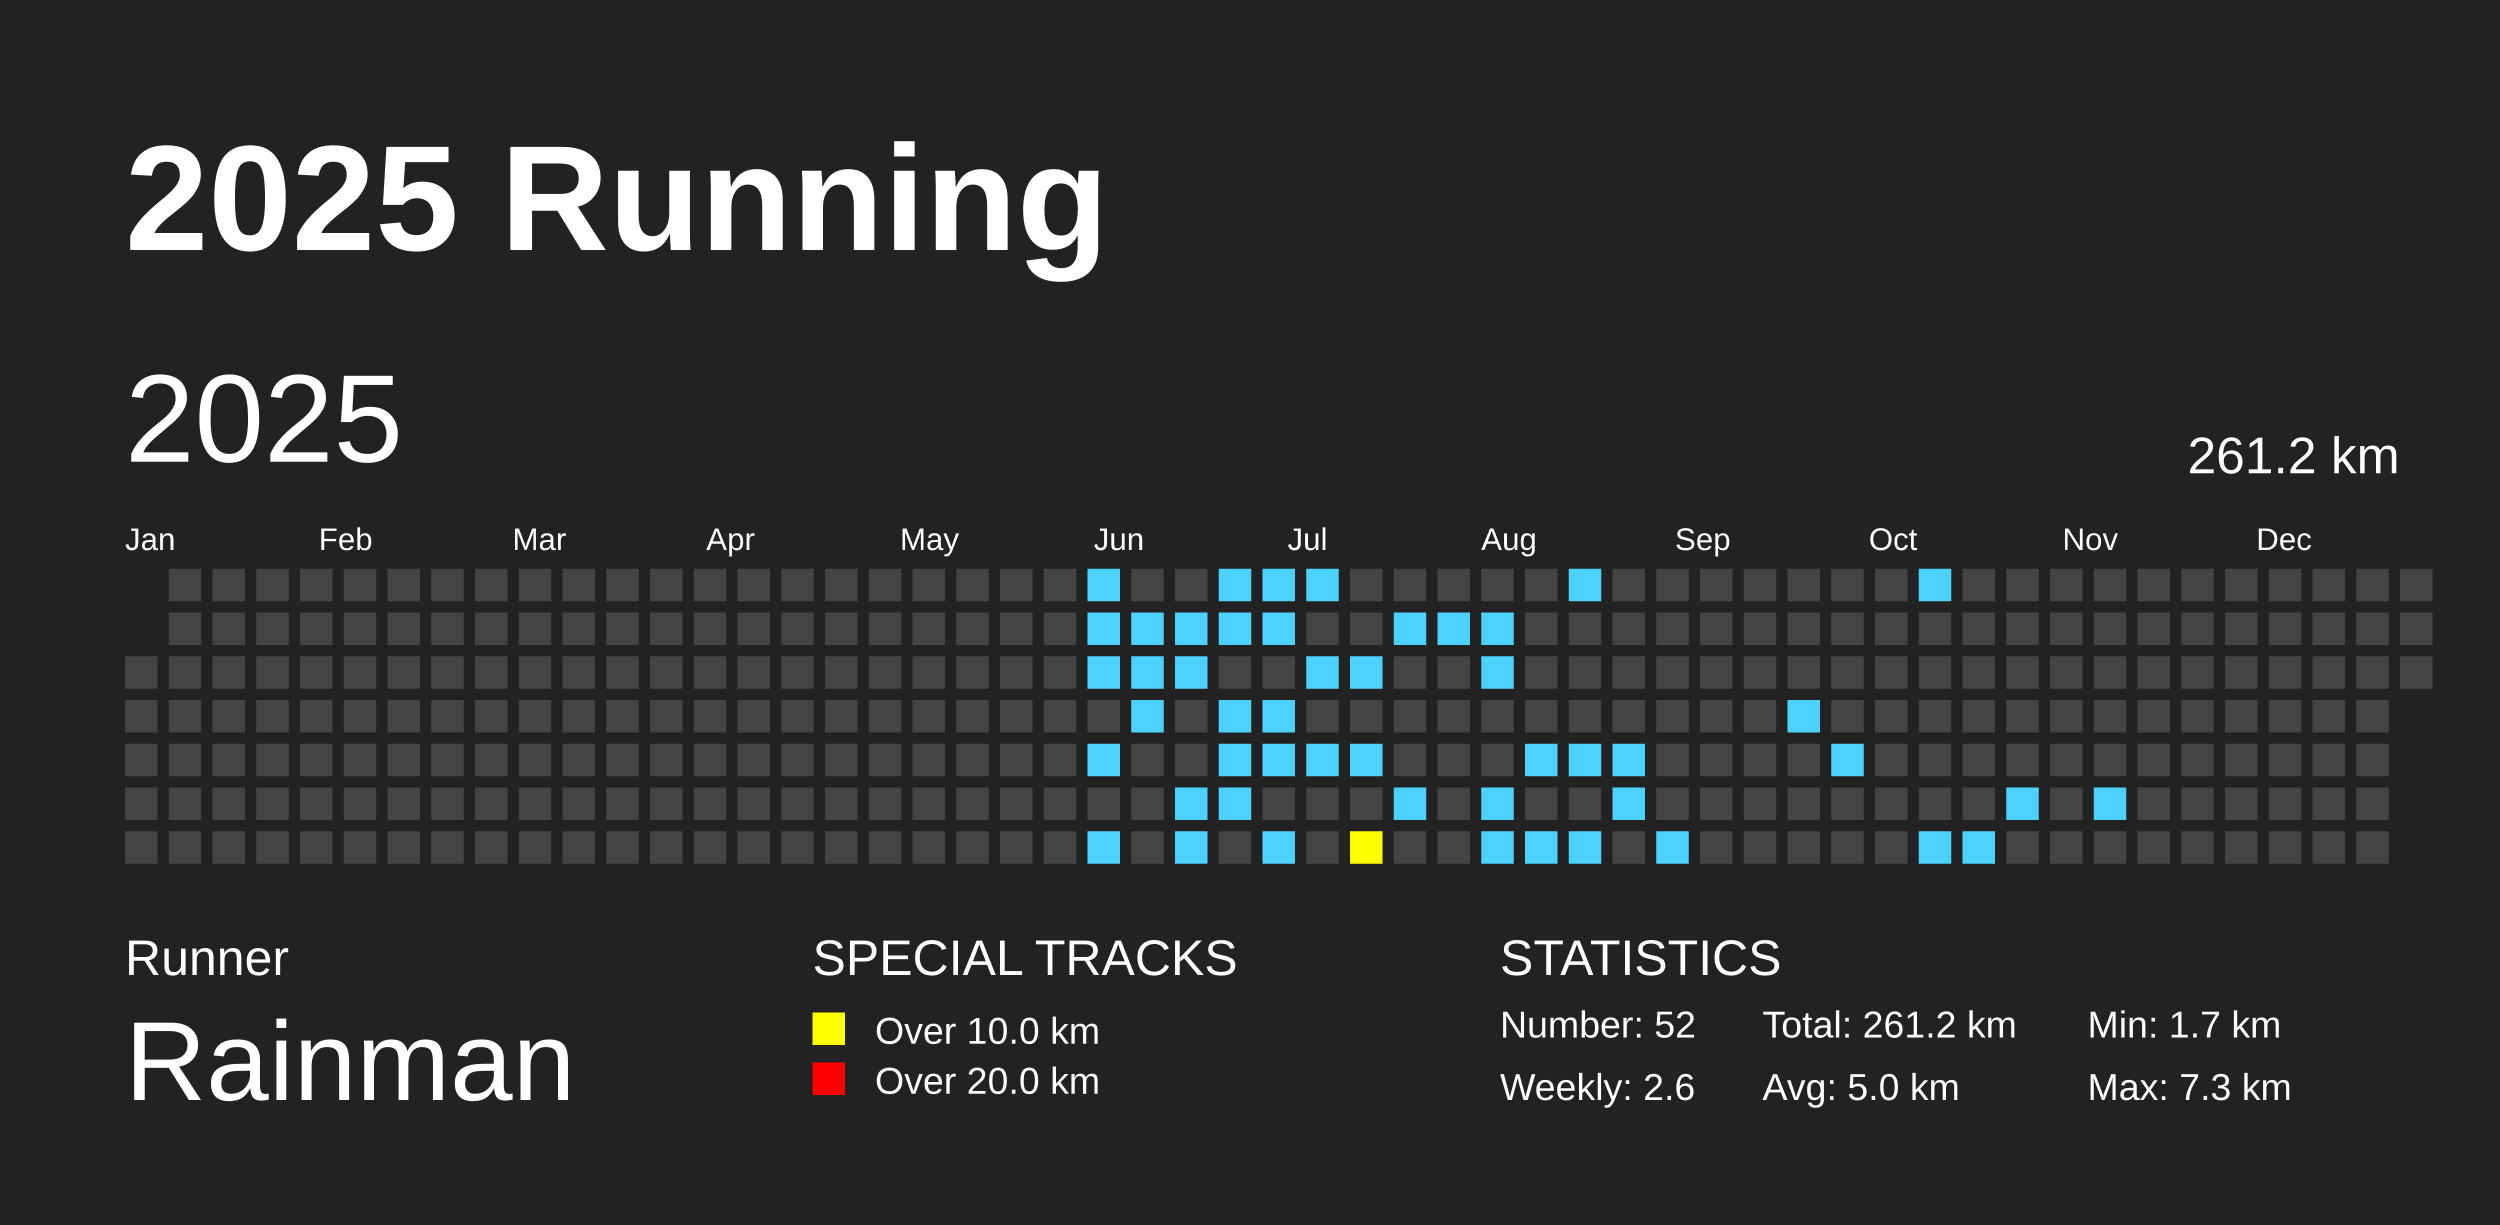
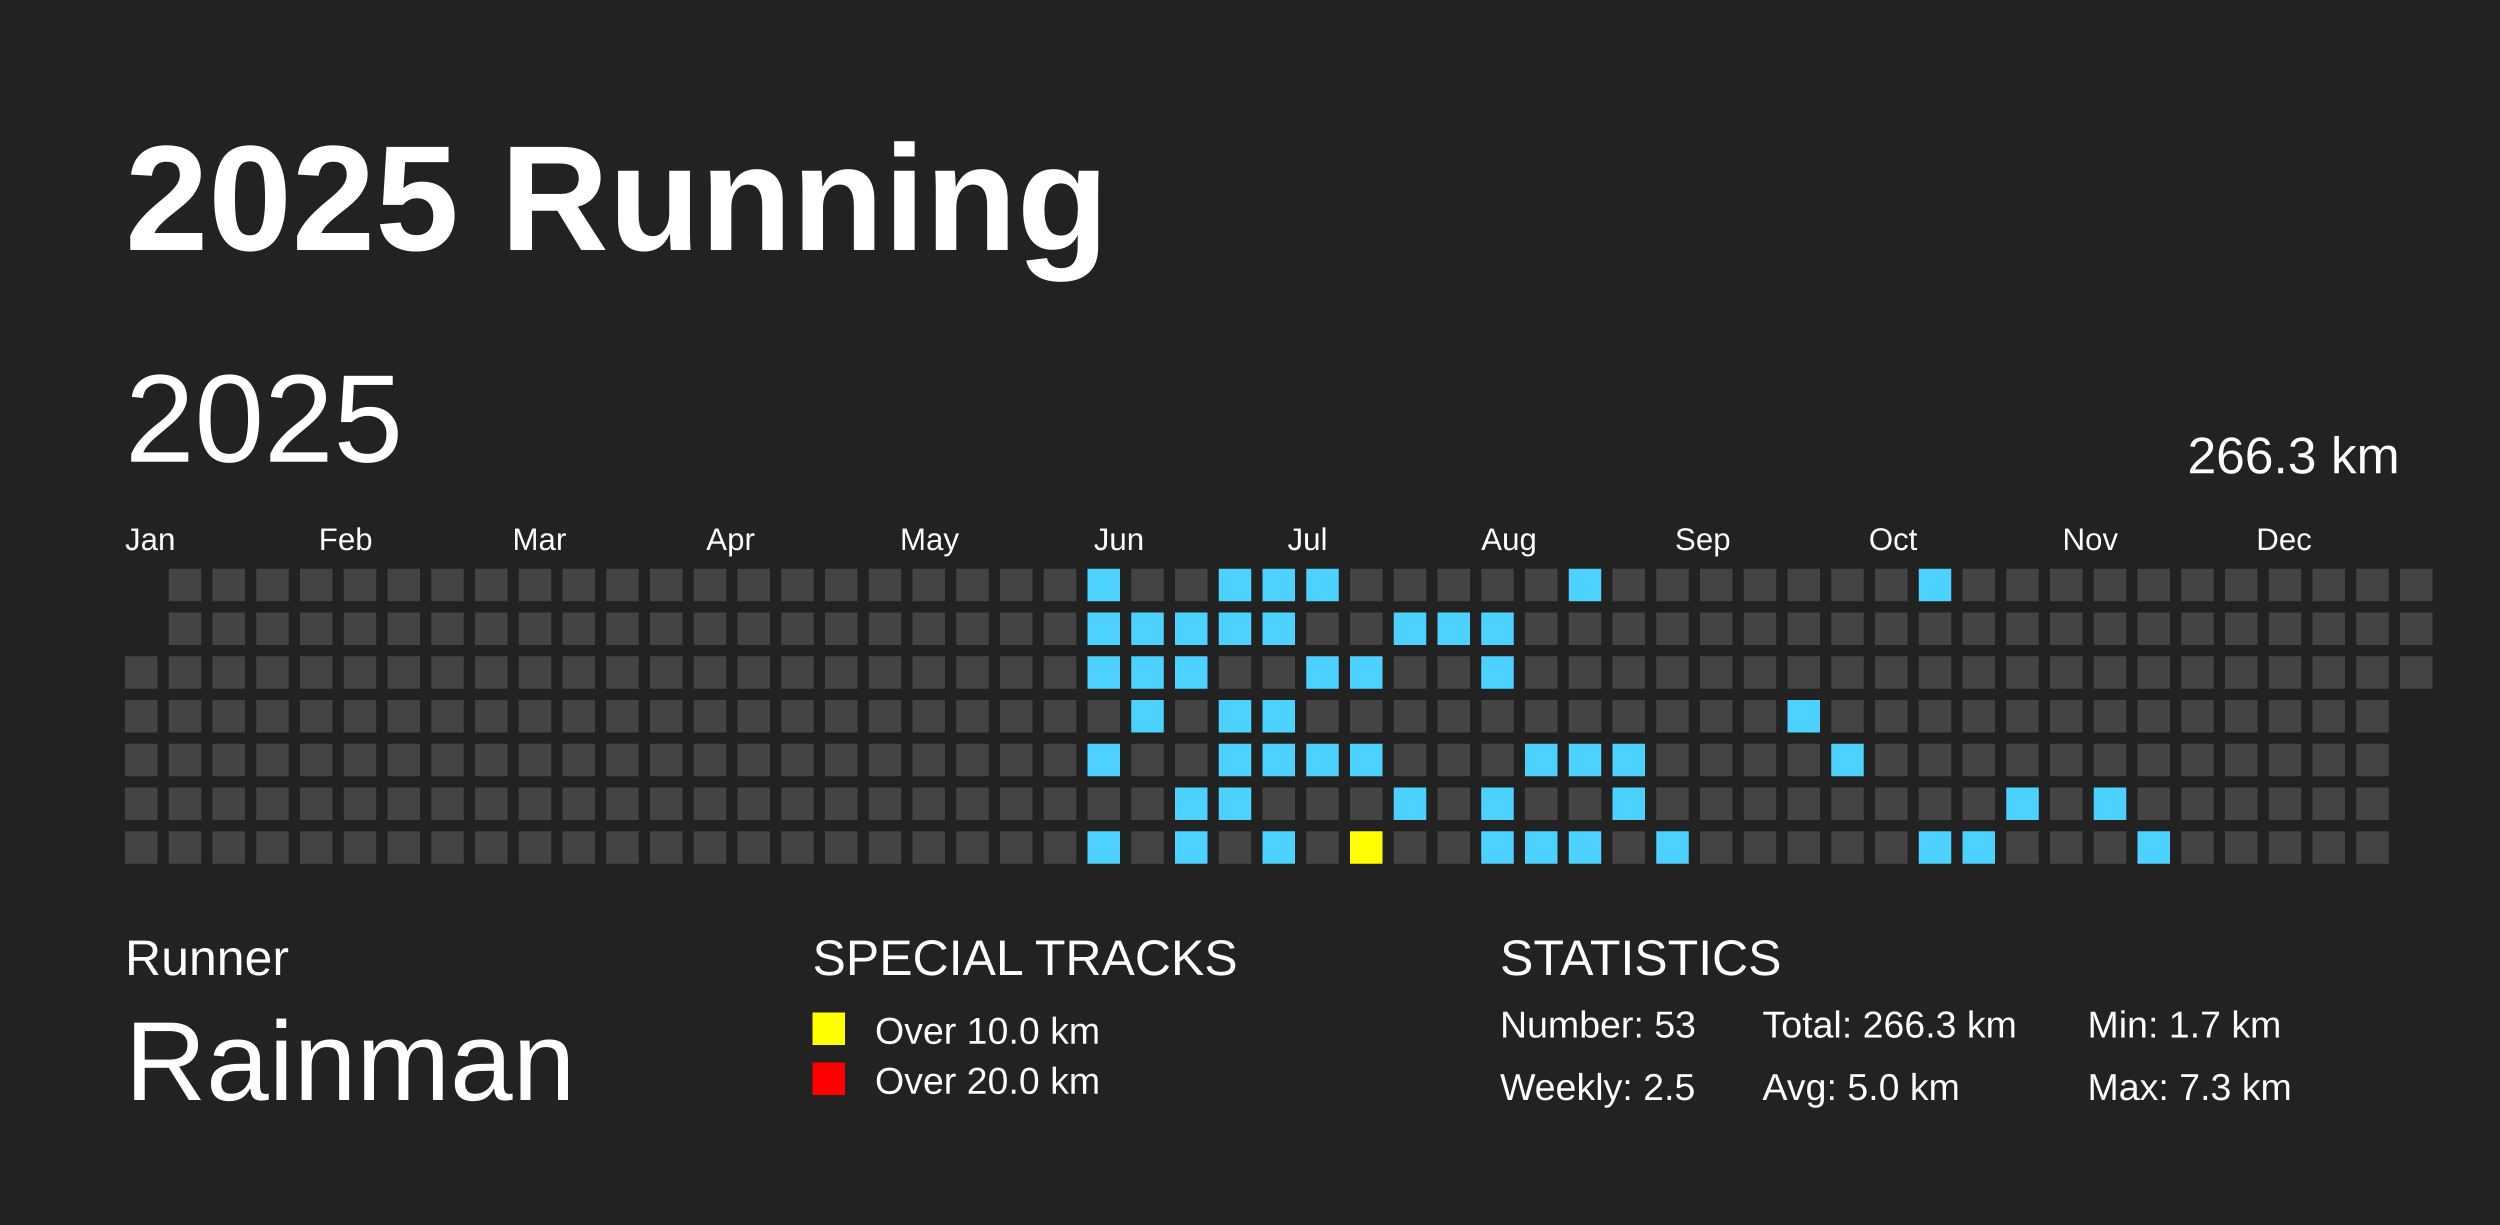
<svg xmlns="http://www.w3.org/2000/svg" baseProfile="full" height="98mm" version="1.1" viewBox="0,0,200,98" width="200mm">
  <defs />
  <rect fill="#222222" height="98" width="200" x="0" y="0" />
  <text fill="#FFFFFF" style="font-size:12px; font-family:Arial; font-weight:bold;" x="10" y="20">2025 Running</text>
  <text fill="#FFFFFF" style="font-size:4px; font-family:Arial" x="10" y="78">Runner</text>
  <text fill="#FFFFFF" style="font-size:9px; font-family:Arial" x="10" y="88">Rainman</text>
  <text fill="#FFFFFF" style="font-size:4px; font-family:Arial" x="65" y="78">SPECIAL TRACKS</text>
  <rect fill="yellow" height="2.6" width="2.6" x="65" y="81" />
  <text fill="#FFFFFF" style="font-size:3px; font-family:Arial" x="70" y="83.5">Over 10.0 km</text>
  <rect fill="red" height="2.6" width="2.6" x="65" y="85" />
  <text fill="#FFFFFF" style="font-size:3px; font-family:Arial" x="70" y="87.5">Over 20.0 km</text>
  <text fill="#FFFFFF" style="font-size:4px; font-family:Arial" x="120" y="78">STATISTICS</text>
-   <text fill="#FFFFFF" style="font-size:3px; font-family:Arial" x="120" y="83">Number: 52</text>
-   <text fill="#FFFFFF" style="font-size:3px; font-family:Arial" x="120" y="88">Weekly: 2.6</text>
-   <text fill="#FFFFFF" style="font-size:3px; font-family:Arial" x="141" y="83">Total: 261.2 km</text>
+   <text fill="#FFFFFF" style="font-size:3px; font-family:Arial" x="120" y="83">Number: 53</text>
+   <text fill="#FFFFFF" style="font-size:3px; font-family:Arial" x="120" y="88">Weekly: 2.5</text>
+   <text fill="#FFFFFF" style="font-size:3px; font-family:Arial" x="141" y="83">Total: 266.3 km</text>
  <text fill="#FFFFFF" style="font-size:3px; font-family:Arial" x="141" y="88">Avg: 5.0 km</text>
  <text fill="#FFFFFF" style="font-size:3px; font-family:Arial" x="167" y="83">Min: 1.7 km</text>
  <text fill="#FFFFFF" style="font-size:3px; font-family:Arial" x="167" y="88">Max: 7.3 km</text>
  <text dominant-baseline="hanging" fill="#FFFFFF" style="font-size:10.0px; font-family:Arial;" x="10" y="30">2025</text>
-   <text dominant-baseline="hanging" fill="#FFFFFF" style="font-size:4.125px; font-family:Arial;" x="175" y="35">261.2 km</text>
+   <text dominant-baseline="hanging" fill="#FFFFFF" style="font-size:4.125px; font-family:Arial;" x="175" y="35">266.3 km</text>
  <text fill="#FFFFFF" style="font-size:2.5px; font-family:Arial" x="10.0" y="44">Jan</text>
  <text fill="#FFFFFF" style="font-size:2.5px; font-family:Arial" x="25.5" y="44">Feb</text>
  <text fill="#FFFFFF" style="font-size:2.5px; font-family:Arial" x="41.0" y="44">Mar</text>
  <text fill="#FFFFFF" style="font-size:2.5px; font-family:Arial" x="56.5" y="44">Apr</text>
  <text fill="#FFFFFF" style="font-size:2.5px; font-family:Arial" x="72.0" y="44">May</text>
  <text fill="#FFFFFF" style="font-size:2.5px; font-family:Arial" x="87.5" y="44">Jun</text>
  <text fill="#FFFFFF" style="font-size:2.5px; font-family:Arial" x="103.0" y="44">Jul</text>
  <text fill="#FFFFFF" style="font-size:2.5px; font-family:Arial" x="118.5" y="44">Aug</text>
  <text fill="#FFFFFF" style="font-size:2.5px; font-family:Arial" x="134.0" y="44">Sep</text>
  <text fill="#FFFFFF" style="font-size:2.5px; font-family:Arial" x="149.5" y="44">Oct</text>
  <text fill="#FFFFFF" style="font-size:2.5px; font-family:Arial" x="165.0" y="44">Nov</text>
  <text fill="#FFFFFF" style="font-size:2.5px; font-family:Arial" x="180.5" y="44">Dec</text>
  <rect fill="#444444" height="2.6" width="2.6" x="10.0" y="52.5" />
  <rect fill="#444444" height="2.6" width="2.6" x="10.0" y="56.0" />
  <rect fill="#444444" height="2.6" width="2.6" x="10.0" y="59.5" />
  <rect fill="#444444" height="2.6" width="2.6" x="10.0" y="63.0" />
  <rect fill="#444444" height="2.6" width="2.6" x="10.0" y="66.5" />
  <rect fill="#444444" height="2.6" width="2.6" x="13.5" y="45.5" />
  <rect fill="#444444" height="2.6" width="2.6" x="13.5" y="49.0" />
  <rect fill="#444444" height="2.6" width="2.6" x="13.5" y="52.5" />
  <rect fill="#444444" height="2.6" width="2.6" x="13.5" y="56.0" />
  <rect fill="#444444" height="2.6" width="2.6" x="13.5" y="59.5" />
  <rect fill="#444444" height="2.6" width="2.6" x="13.5" y="63.0" />
  <rect fill="#444444" height="2.6" width="2.6" x="13.5" y="66.5" />
  <rect fill="#444444" height="2.6" width="2.6" x="17.0" y="45.5" />
  <rect fill="#444444" height="2.6" width="2.6" x="17.0" y="49.0" />
  <rect fill="#444444" height="2.6" width="2.6" x="17.0" y="52.5" />
  <rect fill="#444444" height="2.6" width="2.6" x="17.0" y="56.0" />
  <rect fill="#444444" height="2.6" width="2.6" x="17.0" y="59.5" />
  <rect fill="#444444" height="2.6" width="2.6" x="17.0" y="63.0" />
  <rect fill="#444444" height="2.6" width="2.6" x="17.0" y="66.5" />
  <rect fill="#444444" height="2.6" width="2.6" x="20.5" y="45.5" />
  <rect fill="#444444" height="2.6" width="2.6" x="20.5" y="49.0" />
  <rect fill="#444444" height="2.6" width="2.6" x="20.5" y="52.5" />
  <rect fill="#444444" height="2.6" width="2.6" x="20.5" y="56.0" />
  <rect fill="#444444" height="2.6" width="2.6" x="20.5" y="59.5" />
  <rect fill="#444444" height="2.6" width="2.6" x="20.5" y="63.0" />
  <rect fill="#444444" height="2.6" width="2.6" x="20.5" y="66.5" />
  <rect fill="#444444" height="2.6" width="2.6" x="24.0" y="45.5" />
  <rect fill="#444444" height="2.6" width="2.6" x="24.0" y="49.0" />
  <rect fill="#444444" height="2.6" width="2.6" x="24.0" y="52.5" />
  <rect fill="#444444" height="2.6" width="2.6" x="24.0" y="56.0" />
  <rect fill="#444444" height="2.6" width="2.6" x="24.0" y="59.5" />
  <rect fill="#444444" height="2.6" width="2.6" x="24.0" y="63.0" />
  <rect fill="#444444" height="2.6" width="2.6" x="24.0" y="66.5" />
  <rect fill="#444444" height="2.6" width="2.6" x="27.5" y="45.5" />
  <rect fill="#444444" height="2.6" width="2.6" x="27.5" y="49.0" />
  <rect fill="#444444" height="2.6" width="2.6" x="27.5" y="52.5" />
  <rect fill="#444444" height="2.6" width="2.6" x="27.5" y="56.0" />
  <rect fill="#444444" height="2.6" width="2.6" x="27.5" y="59.5" />
  <rect fill="#444444" height="2.6" width="2.6" x="27.5" y="63.0" />
  <rect fill="#444444" height="2.6" width="2.6" x="27.5" y="66.5" />
  <rect fill="#444444" height="2.6" width="2.6" x="31.0" y="45.5" />
  <rect fill="#444444" height="2.6" width="2.6" x="31.0" y="49.0" />
  <rect fill="#444444" height="2.6" width="2.6" x="31.0" y="52.5" />
  <rect fill="#444444" height="2.6" width="2.6" x="31.0" y="56.0" />
  <rect fill="#444444" height="2.6" width="2.6" x="31.0" y="59.5" />
  <rect fill="#444444" height="2.6" width="2.6" x="31.0" y="63.0" />
  <rect fill="#444444" height="2.6" width="2.6" x="31.0" y="66.5" />
  <rect fill="#444444" height="2.6" width="2.6" x="34.5" y="45.5" />
  <rect fill="#444444" height="2.6" width="2.6" x="34.5" y="49.0" />
  <rect fill="#444444" height="2.6" width="2.6" x="34.5" y="52.5" />
  <rect fill="#444444" height="2.6" width="2.6" x="34.5" y="56.0" />
  <rect fill="#444444" height="2.6" width="2.6" x="34.5" y="59.5" />
  <rect fill="#444444" height="2.6" width="2.6" x="34.5" y="63.0" />
  <rect fill="#444444" height="2.6" width="2.6" x="34.5" y="66.5" />
  <rect fill="#444444" height="2.6" width="2.6" x="38.0" y="45.5" />
  <rect fill="#444444" height="2.6" width="2.6" x="38.0" y="49.0" />
  <rect fill="#444444" height="2.6" width="2.6" x="38.0" y="52.5" />
  <rect fill="#444444" height="2.6" width="2.6" x="38.0" y="56.0" />
  <rect fill="#444444" height="2.6" width="2.6" x="38.0" y="59.5" />
  <rect fill="#444444" height="2.6" width="2.6" x="38.0" y="63.0" />
  <rect fill="#444444" height="2.6" width="2.6" x="38.0" y="66.5" />
  <rect fill="#444444" height="2.6" width="2.6" x="41.5" y="45.5" />
  <rect fill="#444444" height="2.6" width="2.6" x="41.5" y="49.0" />
  <rect fill="#444444" height="2.6" width="2.6" x="41.5" y="52.5" />
  <rect fill="#444444" height="2.6" width="2.6" x="41.5" y="56.0" />
  <rect fill="#444444" height="2.6" width="2.6" x="41.5" y="59.5" />
  <rect fill="#444444" height="2.6" width="2.6" x="41.5" y="63.0" />
  <rect fill="#444444" height="2.6" width="2.6" x="41.5" y="66.5" />
  <rect fill="#444444" height="2.6" width="2.6" x="45.0" y="45.5" />
  <rect fill="#444444" height="2.6" width="2.6" x="45.0" y="49.0" />
  <rect fill="#444444" height="2.6" width="2.6" x="45.0" y="52.5" />
  <rect fill="#444444" height="2.6" width="2.6" x="45.0" y="56.0" />
  <rect fill="#444444" height="2.6" width="2.6" x="45.0" y="59.5" />
  <rect fill="#444444" height="2.6" width="2.6" x="45.0" y="63.0" />
  <rect fill="#444444" height="2.6" width="2.6" x="45.0" y="66.5" />
  <rect fill="#444444" height="2.6" width="2.6" x="48.5" y="45.5" />
  <rect fill="#444444" height="2.6" width="2.6" x="48.5" y="49.0" />
  <rect fill="#444444" height="2.6" width="2.6" x="48.5" y="52.5" />
  <rect fill="#444444" height="2.6" width="2.6" x="48.5" y="56.0" />
  <rect fill="#444444" height="2.6" width="2.6" x="48.5" y="59.5" />
  <rect fill="#444444" height="2.6" width="2.6" x="48.5" y="63.0" />
  <rect fill="#444444" height="2.6" width="2.6" x="48.5" y="66.5" />
  <rect fill="#444444" height="2.6" width="2.6" x="52.0" y="45.5" />
  <rect fill="#444444" height="2.6" width="2.6" x="52.0" y="49.0" />
  <rect fill="#444444" height="2.6" width="2.6" x="52.0" y="52.5" />
  <rect fill="#444444" height="2.6" width="2.6" x="52.0" y="56.0" />
  <rect fill="#444444" height="2.6" width="2.6" x="52.0" y="59.5" />
  <rect fill="#444444" height="2.6" width="2.6" x="52.0" y="63.0" />
  <rect fill="#444444" height="2.6" width="2.6" x="52.0" y="66.5" />
  <rect fill="#444444" height="2.6" width="2.6" x="55.5" y="45.5" />
  <rect fill="#444444" height="2.6" width="2.6" x="55.5" y="49.0" />
  <rect fill="#444444" height="2.6" width="2.6" x="55.5" y="52.5" />
  <rect fill="#444444" height="2.6" width="2.6" x="55.5" y="56.0" />
  <rect fill="#444444" height="2.6" width="2.6" x="55.5" y="59.5" />
  <rect fill="#444444" height="2.6" width="2.6" x="55.5" y="63.0" />
  <rect fill="#444444" height="2.6" width="2.6" x="55.5" y="66.5" />
  <rect fill="#444444" height="2.6" width="2.6" x="59.0" y="45.5" />
  <rect fill="#444444" height="2.6" width="2.6" x="59.0" y="49.0" />
  <rect fill="#444444" height="2.6" width="2.6" x="59.0" y="52.5" />
  <rect fill="#444444" height="2.6" width="2.6" x="59.0" y="56.0" />
  <rect fill="#444444" height="2.6" width="2.6" x="59.0" y="59.5" />
  <rect fill="#444444" height="2.6" width="2.6" x="59.0" y="63.0" />
  <rect fill="#444444" height="2.6" width="2.6" x="59.0" y="66.5" />
  <rect fill="#444444" height="2.6" width="2.6" x="62.5" y="45.5" />
  <rect fill="#444444" height="2.6" width="2.6" x="62.5" y="49.0" />
  <rect fill="#444444" height="2.6" width="2.6" x="62.5" y="52.5" />
  <rect fill="#444444" height="2.6" width="2.6" x="62.5" y="56.0" />
  <rect fill="#444444" height="2.6" width="2.6" x="62.5" y="59.5" />
  <rect fill="#444444" height="2.6" width="2.6" x="62.5" y="63.0" />
  <rect fill="#444444" height="2.6" width="2.6" x="62.5" y="66.5" />
  <rect fill="#444444" height="2.6" width="2.6" x="66.0" y="45.5" />
  <rect fill="#444444" height="2.6" width="2.6" x="66.0" y="49.0" />
  <rect fill="#444444" height="2.6" width="2.6" x="66.0" y="52.5" />
  <rect fill="#444444" height="2.6" width="2.6" x="66.0" y="56.0" />
  <rect fill="#444444" height="2.6" width="2.6" x="66.0" y="59.5" />
  <rect fill="#444444" height="2.6" width="2.6" x="66.0" y="63.0" />
  <rect fill="#444444" height="2.6" width="2.6" x="66.0" y="66.5" />
  <rect fill="#444444" height="2.6" width="2.6" x="69.5" y="45.5" />
  <rect fill="#444444" height="2.6" width="2.6" x="69.5" y="49.0" />
  <rect fill="#444444" height="2.6" width="2.6" x="69.5" y="52.5" />
  <rect fill="#444444" height="2.6" width="2.6" x="69.5" y="56.0" />
  <rect fill="#444444" height="2.6" width="2.6" x="69.5" y="59.5" />
  <rect fill="#444444" height="2.6" width="2.6" x="69.5" y="63.0" />
  <rect fill="#444444" height="2.6" width="2.6" x="69.5" y="66.5" />
  <rect fill="#444444" height="2.6" width="2.6" x="73.0" y="45.5" />
  <rect fill="#444444" height="2.6" width="2.6" x="73.0" y="49.0" />
  <rect fill="#444444" height="2.6" width="2.6" x="73.0" y="52.5" />
  <rect fill="#444444" height="2.6" width="2.6" x="73.0" y="56.0" />
  <rect fill="#444444" height="2.6" width="2.6" x="73.0" y="59.5" />
  <rect fill="#444444" height="2.6" width="2.6" x="73.0" y="63.0" />
  <rect fill="#444444" height="2.6" width="2.6" x="73.0" y="66.5" />
  <rect fill="#444444" height="2.6" width="2.6" x="76.5" y="45.5" />
  <rect fill="#444444" height="2.6" width="2.6" x="76.5" y="49.0" />
  <rect fill="#444444" height="2.6" width="2.6" x="76.5" y="52.5" />
  <rect fill="#444444" height="2.6" width="2.6" x="76.5" y="56.0" />
  <rect fill="#444444" height="2.6" width="2.6" x="76.5" y="59.5" />
  <rect fill="#444444" height="2.6" width="2.6" x="76.5" y="63.0" />
  <rect fill="#444444" height="2.6" width="2.6" x="76.5" y="66.5" />
  <rect fill="#444444" height="2.6" width="2.6" x="80.0" y="45.5" />
  <rect fill="#444444" height="2.6" width="2.6" x="80.0" y="49.0" />
  <rect fill="#444444" height="2.6" width="2.6" x="80.0" y="52.5" />
  <rect fill="#444444" height="2.6" width="2.6" x="80.0" y="56.0" />
  <rect fill="#444444" height="2.6" width="2.6" x="80.0" y="59.5" />
  <rect fill="#444444" height="2.6" width="2.6" x="80.0" y="63.0" />
  <rect fill="#444444" height="2.6" width="2.6" x="80.0" y="66.5" />
  <rect fill="#444444" height="2.6" width="2.6" x="83.5" y="45.5" />
  <rect fill="#444444" height="2.6" width="2.6" x="83.5" y="49.0" />
  <rect fill="#444444" height="2.6" width="2.6" x="83.5" y="52.5" />
  <rect fill="#444444" height="2.6" width="2.6" x="83.5" y="56.0" />
  <rect fill="#444444" height="2.6" width="2.6" x="83.5" y="59.5" />
  <rect fill="#444444" height="2.6" width="2.6" x="83.5" y="63.0" />
  <rect fill="#444444" height="2.6" width="2.6" x="83.5" y="66.5" />
  <rect fill="#4DD2FF" height="2.6" width="2.6" x="87.0" y="45.5" />
  <rect fill="#4DD2FF" height="2.6" width="2.6" x="87.0" y="49.0" />
  <rect fill="#4DD2FF" height="2.6" width="2.6" x="87.0" y="52.5" />
  <rect fill="#444444" height="2.6" width="2.6" x="87.0" y="56.0" />
  <rect fill="#4DD2FF" height="2.6" width="2.6" x="87.0" y="59.5" />
  <rect fill="#444444" height="2.6" width="2.6" x="87.0" y="63.0" />
  <rect fill="#4DD2FF" height="2.6" width="2.6" x="87.0" y="66.5" />
  <rect fill="#444444" height="2.6" width="2.6" x="90.5" y="45.5" />
  <rect fill="#4DD2FF" height="2.6" width="2.6" x="90.5" y="49.0" />
  <rect fill="#4DD2FF" height="2.6" width="2.6" x="90.5" y="52.5" />
  <rect fill="#4DD2FF" height="2.6" width="2.6" x="90.5" y="56.0" />
  <rect fill="#444444" height="2.6" width="2.6" x="90.5" y="59.5" />
  <rect fill="#444444" height="2.6" width="2.6" x="90.5" y="63.0" />
  <rect fill="#444444" height="2.6" width="2.6" x="90.5" y="66.5" />
  <rect fill="#444444" height="2.6" width="2.6" x="94.0" y="45.5" />
  <rect fill="#4DD2FF" height="2.6" width="2.6" x="94.0" y="49.0" />
  <rect fill="#4DD2FF" height="2.6" width="2.6" x="94.0" y="52.5" />
  <rect fill="#444444" height="2.6" width="2.6" x="94.0" y="56.0" />
  <rect fill="#444444" height="2.6" width="2.6" x="94.0" y="59.5" />
  <rect fill="#4DD2FF" height="2.6" width="2.6" x="94.0" y="63.0" />
  <rect fill="#4DD2FF" height="2.6" width="2.6" x="94.0" y="66.5" />
  <rect fill="#4DD2FF" height="2.6" width="2.6" x="97.5" y="45.5" />
  <rect fill="#4DD2FF" height="2.6" width="2.6" x="97.5" y="49.0" />
  <rect fill="#444444" height="2.6" width="2.6" x="97.5" y="52.5" />
  <rect fill="#4DD2FF" height="2.6" width="2.6" x="97.5" y="56.0" />
  <rect fill="#4DD2FF" height="2.6" width="2.6" x="97.5" y="59.5" />
  <rect fill="#4DD2FF" height="2.6" width="2.6" x="97.5" y="63.0" />
  <rect fill="#444444" height="2.6" width="2.6" x="97.5" y="66.5" />
  <rect fill="#4DD2FF" height="2.6" width="2.6" x="101.0" y="45.5" />
  <rect fill="#4DD2FF" height="2.6" width="2.6" x="101.0" y="49.0" />
  <rect fill="#444444" height="2.6" width="2.6" x="101.0" y="52.5" />
  <rect fill="#4DD2FF" height="2.6" width="2.6" x="101.0" y="56.0" />
  <rect fill="#4DD2FF" height="2.6" width="2.6" x="101.0" y="59.5" />
  <rect fill="#444444" height="2.6" width="2.6" x="101.0" y="63.0" />
  <rect fill="#4DD2FF" height="2.6" width="2.6" x="101.0" y="66.5" />
  <rect fill="#4DD2FF" height="2.6" width="2.6" x="104.5" y="45.5" />
  <rect fill="#444444" height="2.6" width="2.6" x="104.5" y="49.0" />
  <rect fill="#4DD2FF" height="2.6" width="2.6" x="104.5" y="52.5" />
  <rect fill="#444444" height="2.6" width="2.6" x="104.5" y="56.0" />
  <rect fill="#4DD2FF" height="2.6" width="2.6" x="104.5" y="59.5" />
  <rect fill="#444444" height="2.6" width="2.6" x="104.5" y="63.0" />
  <rect fill="#444444" height="2.6" width="2.6" x="104.5" y="66.5" />
  <rect fill="#444444" height="2.6" width="2.6" x="108.0" y="45.5" />
  <rect fill="#444444" height="2.6" width="2.6" x="108.0" y="49.0" />
  <rect fill="#4DD2FF" height="2.6" width="2.6" x="108.0" y="52.5" />
  <rect fill="#444444" height="2.6" width="2.6" x="108.0" y="56.0" />
  <rect fill="#4DD2FF" height="2.6" width="2.6" x="108.0" y="59.5" />
  <rect fill="#444444" height="2.6" width="2.6" x="108.0" y="63.0" />
  <rect fill="yellow" height="2.6" width="2.6" x="108.0" y="66.5" />
  <rect fill="#444444" height="2.6" width="2.6" x="111.5" y="45.5" />
  <rect fill="#4DD2FF" height="2.6" width="2.6" x="111.5" y="49.0" />
  <rect fill="#444444" height="2.6" width="2.6" x="111.5" y="52.5" />
  <rect fill="#444444" height="2.6" width="2.6" x="111.5" y="56.0" />
  <rect fill="#444444" height="2.6" width="2.6" x="111.5" y="59.5" />
  <rect fill="#4DD2FF" height="2.6" width="2.6" x="111.5" y="63.0" />
  <rect fill="#444444" height="2.6" width="2.6" x="111.5" y="66.5" />
  <rect fill="#444444" height="2.6" width="2.6" x="115.0" y="45.5" />
  <rect fill="#4DD2FF" height="2.6" width="2.6" x="115.0" y="49.0" />
  <rect fill="#444444" height="2.6" width="2.6" x="115.0" y="52.5" />
  <rect fill="#444444" height="2.6" width="2.6" x="115.0" y="56.0" />
  <rect fill="#444444" height="2.6" width="2.6" x="115.0" y="59.5" />
  <rect fill="#444444" height="2.6" width="2.6" x="115.0" y="63.0" />
  <rect fill="#444444" height="2.6" width="2.6" x="115.0" y="66.5" />
  <rect fill="#444444" height="2.6" width="2.6" x="118.5" y="45.5" />
  <rect fill="#4DD2FF" height="2.6" width="2.6" x="118.5" y="49.0" />
  <rect fill="#4DD2FF" height="2.6" width="2.6" x="118.5" y="52.5" />
  <rect fill="#444444" height="2.6" width="2.6" x="118.5" y="56.0" />
  <rect fill="#444444" height="2.6" width="2.6" x="118.5" y="59.5" />
  <rect fill="#4DD2FF" height="2.6" width="2.6" x="118.5" y="63.0" />
  <rect fill="#4DD2FF" height="2.6" width="2.6" x="118.5" y="66.5" />
  <rect fill="#444444" height="2.6" width="2.6" x="122.0" y="45.5" />
  <rect fill="#444444" height="2.6" width="2.6" x="122.0" y="49.0" />
  <rect fill="#444444" height="2.6" width="2.6" x="122.0" y="52.5" />
  <rect fill="#444444" height="2.6" width="2.6" x="122.0" y="56.0" />
  <rect fill="#4DD2FF" height="2.6" width="2.6" x="122.0" y="59.5" />
  <rect fill="#444444" height="2.6" width="2.6" x="122.0" y="63.0" />
  <rect fill="#4DD2FF" height="2.6" width="2.6" x="122.0" y="66.5" />
  <rect fill="#4DD2FF" height="2.6" width="2.6" x="125.5" y="45.5" />
  <rect fill="#444444" height="2.6" width="2.6" x="125.5" y="49.0" />
  <rect fill="#444444" height="2.6" width="2.6" x="125.5" y="52.5" />
  <rect fill="#444444" height="2.6" width="2.6" x="125.5" y="56.0" />
  <rect fill="#4DD2FF" height="2.6" width="2.6" x="125.5" y="59.5" />
  <rect fill="#444444" height="2.6" width="2.6" x="125.5" y="63.0" />
  <rect fill="#4DD2FF" height="2.6" width="2.6" x="125.5" y="66.5" />
  <rect fill="#444444" height="2.6" width="2.6" x="129.0" y="45.5" />
  <rect fill="#444444" height="2.6" width="2.6" x="129.0" y="49.0" />
  <rect fill="#444444" height="2.6" width="2.6" x="129.0" y="52.5" />
  <rect fill="#444444" height="2.6" width="2.6" x="129.0" y="56.0" />
  <rect fill="#4DD2FF" height="2.6" width="2.6" x="129.0" y="59.5" />
  <rect fill="#4DD2FF" height="2.6" width="2.6" x="129.0" y="63.0" />
  <rect fill="#444444" height="2.6" width="2.6" x="129.0" y="66.5" />
  <rect fill="#444444" height="2.6" width="2.6" x="132.5" y="45.5" />
  <rect fill="#444444" height="2.6" width="2.6" x="132.5" y="49.0" />
  <rect fill="#444444" height="2.6" width="2.6" x="132.5" y="52.5" />
  <rect fill="#444444" height="2.6" width="2.6" x="132.5" y="56.0" />
  <rect fill="#444444" height="2.6" width="2.6" x="132.5" y="59.5" />
  <rect fill="#444444" height="2.6" width="2.6" x="132.5" y="63.0" />
  <rect fill="#4DD2FF" height="2.6" width="2.6" x="132.5" y="66.5" />
  <rect fill="#444444" height="2.6" width="2.6" x="136.0" y="45.5" />
  <rect fill="#444444" height="2.6" width="2.6" x="136.0" y="49.0" />
  <rect fill="#444444" height="2.6" width="2.6" x="136.0" y="52.5" />
  <rect fill="#444444" height="2.6" width="2.6" x="136.0" y="56.0" />
  <rect fill="#444444" height="2.6" width="2.6" x="136.0" y="59.5" />
  <rect fill="#444444" height="2.6" width="2.6" x="136.0" y="63.0" />
  <rect fill="#444444" height="2.6" width="2.6" x="136.0" y="66.5" />
  <rect fill="#444444" height="2.6" width="2.6" x="139.5" y="45.5" />
  <rect fill="#444444" height="2.6" width="2.6" x="139.5" y="49.0" />
  <rect fill="#444444" height="2.6" width="2.6" x="139.5" y="52.5" />
  <rect fill="#444444" height="2.6" width="2.6" x="139.5" y="56.0" />
  <rect fill="#444444" height="2.6" width="2.6" x="139.5" y="59.5" />
  <rect fill="#444444" height="2.6" width="2.6" x="139.5" y="63.0" />
  <rect fill="#444444" height="2.6" width="2.6" x="139.5" y="66.5" />
  <rect fill="#444444" height="2.6" width="2.6" x="143.0" y="45.5" />
  <rect fill="#444444" height="2.6" width="2.6" x="143.0" y="49.0" />
  <rect fill="#444444" height="2.6" width="2.6" x="143.0" y="52.5" />
  <rect fill="#4DD2FF" height="2.6" width="2.6" x="143.0" y="56.0" />
  <rect fill="#444444" height="2.6" width="2.6" x="143.0" y="59.5" />
  <rect fill="#444444" height="2.6" width="2.6" x="143.0" y="63.0" />
  <rect fill="#444444" height="2.6" width="2.6" x="143.0" y="66.5" />
  <rect fill="#444444" height="2.6" width="2.6" x="146.5" y="45.5" />
  <rect fill="#444444" height="2.6" width="2.6" x="146.5" y="49.0" />
  <rect fill="#444444" height="2.6" width="2.6" x="146.5" y="52.5" />
  <rect fill="#444444" height="2.6" width="2.6" x="146.5" y="56.0" />
  <rect fill="#4DD2FF" height="2.6" width="2.6" x="146.5" y="59.5" />
  <rect fill="#444444" height="2.6" width="2.6" x="146.5" y="63.0" />
  <rect fill="#444444" height="2.6" width="2.6" x="146.5" y="66.5" />
  <rect fill="#444444" height="2.6" width="2.6" x="150.0" y="45.5" />
  <rect fill="#444444" height="2.6" width="2.6" x="150.0" y="49.0" />
  <rect fill="#444444" height="2.6" width="2.6" x="150.0" y="52.5" />
  <rect fill="#444444" height="2.6" width="2.6" x="150.0" y="56.0" />
  <rect fill="#444444" height="2.6" width="2.6" x="150.0" y="59.5" />
  <rect fill="#444444" height="2.6" width="2.6" x="150.0" y="63.0" />
  <rect fill="#444444" height="2.6" width="2.6" x="150.0" y="66.5" />
  <rect fill="#4DD2FF" height="2.6" width="2.6" x="153.5" y="45.5" />
  <rect fill="#444444" height="2.6" width="2.6" x="153.5" y="49.0" />
  <rect fill="#444444" height="2.6" width="2.6" x="153.5" y="52.5" />
  <rect fill="#444444" height="2.6" width="2.6" x="153.5" y="56.0" />
  <rect fill="#444444" height="2.6" width="2.6" x="153.5" y="59.5" />
  <rect fill="#444444" height="2.6" width="2.6" x="153.5" y="63.0" />
  <rect fill="#4DD2FF" height="2.6" width="2.6" x="153.5" y="66.5" />
  <rect fill="#444444" height="2.6" width="2.6" x="157.0" y="45.5" />
  <rect fill="#444444" height="2.6" width="2.6" x="157.0" y="49.0" />
  <rect fill="#444444" height="2.6" width="2.6" x="157.0" y="52.5" />
  <rect fill="#444444" height="2.6" width="2.6" x="157.0" y="56.0" />
  <rect fill="#444444" height="2.6" width="2.6" x="157.0" y="59.5" />
  <rect fill="#444444" height="2.6" width="2.6" x="157.0" y="63.0" />
  <rect fill="#4DD2FF" height="2.6" width="2.6" x="157.0" y="66.5" />
  <rect fill="#444444" height="2.6" width="2.6" x="160.5" y="45.5" />
  <rect fill="#444444" height="2.6" width="2.6" x="160.5" y="49.0" />
  <rect fill="#444444" height="2.6" width="2.6" x="160.5" y="52.5" />
  <rect fill="#444444" height="2.6" width="2.6" x="160.5" y="56.0" />
  <rect fill="#444444" height="2.6" width="2.6" x="160.5" y="59.5" />
  <rect fill="#4DD2FF" height="2.6" width="2.6" x="160.5" y="63.0" />
  <rect fill="#444444" height="2.6" width="2.6" x="160.5" y="66.5" />
  <rect fill="#444444" height="2.6" width="2.6" x="164.0" y="45.5" />
  <rect fill="#444444" height="2.6" width="2.6" x="164.0" y="49.0" />
  <rect fill="#444444" height="2.6" width="2.6" x="164.0" y="52.5" />
  <rect fill="#444444" height="2.6" width="2.6" x="164.0" y="56.0" />
  <rect fill="#444444" height="2.6" width="2.6" x="164.0" y="59.5" />
  <rect fill="#444444" height="2.6" width="2.6" x="164.0" y="63.0" />
  <rect fill="#444444" height="2.6" width="2.6" x="164.0" y="66.5" />
  <rect fill="#444444" height="2.6" width="2.6" x="167.5" y="45.5" />
  <rect fill="#444444" height="2.6" width="2.6" x="167.5" y="49.0" />
  <rect fill="#444444" height="2.6" width="2.6" x="167.5" y="52.5" />
  <rect fill="#444444" height="2.6" width="2.6" x="167.5" y="56.0" />
  <rect fill="#444444" height="2.6" width="2.6" x="167.5" y="59.5" />
  <rect fill="#4DD2FF" height="2.6" width="2.6" x="167.5" y="63.0" />
  <rect fill="#444444" height="2.6" width="2.6" x="167.5" y="66.5" />
  <rect fill="#444444" height="2.6" width="2.6" x="171.0" y="45.5" />
  <rect fill="#444444" height="2.6" width="2.6" x="171.0" y="49.0" />
  <rect fill="#444444" height="2.6" width="2.6" x="171.0" y="52.5" />
  <rect fill="#444444" height="2.6" width="2.6" x="171.0" y="56.0" />
  <rect fill="#444444" height="2.6" width="2.6" x="171.0" y="59.5" />
  <rect fill="#444444" height="2.6" width="2.6" x="171.0" y="63.0" />
-   <rect fill="#444444" height="2.6" width="2.6" x="171.0" y="66.5" />
+   <rect fill="#4DD2FF" height="2.6" width="2.6" x="171.0" y="66.5" />
  <rect fill="#444444" height="2.6" width="2.6" x="174.5" y="45.5" />
  <rect fill="#444444" height="2.6" width="2.6" x="174.5" y="49.0" />
  <rect fill="#444444" height="2.6" width="2.6" x="174.5" y="52.5" />
  <rect fill="#444444" height="2.6" width="2.6" x="174.5" y="56.0" />
  <rect fill="#444444" height="2.6" width="2.6" x="174.5" y="59.5" />
  <rect fill="#444444" height="2.6" width="2.6" x="174.5" y="63.0" />
  <rect fill="#444444" height="2.6" width="2.6" x="174.5" y="66.5" />
  <rect fill="#444444" height="2.6" width="2.6" x="178.0" y="45.5" />
  <rect fill="#444444" height="2.6" width="2.6" x="178.0" y="49.0" />
  <rect fill="#444444" height="2.6" width="2.6" x="178.0" y="52.5" />
  <rect fill="#444444" height="2.6" width="2.6" x="178.0" y="56.0" />
  <rect fill="#444444" height="2.6" width="2.6" x="178.0" y="59.5" />
  <rect fill="#444444" height="2.6" width="2.6" x="178.0" y="63.0" />
  <rect fill="#444444" height="2.6" width="2.6" x="178.0" y="66.5" />
  <rect fill="#444444" height="2.6" width="2.6" x="181.5" y="45.5" />
  <rect fill="#444444" height="2.6" width="2.6" x="181.5" y="49.0" />
  <rect fill="#444444" height="2.6" width="2.6" x="181.5" y="52.5" />
  <rect fill="#444444" height="2.6" width="2.6" x="181.5" y="56.0" />
  <rect fill="#444444" height="2.6" width="2.6" x="181.5" y="59.5" />
  <rect fill="#444444" height="2.6" width="2.6" x="181.5" y="63.0" />
  <rect fill="#444444" height="2.6" width="2.6" x="181.5" y="66.5" />
  <rect fill="#444444" height="2.6" width="2.6" x="185.0" y="45.5" />
  <rect fill="#444444" height="2.6" width="2.6" x="185.0" y="49.0" />
  <rect fill="#444444" height="2.6" width="2.6" x="185.0" y="52.5" />
  <rect fill="#444444" height="2.6" width="2.6" x="185.0" y="56.0" />
  <rect fill="#444444" height="2.6" width="2.6" x="185.0" y="59.5" />
  <rect fill="#444444" height="2.6" width="2.6" x="185.0" y="63.0" />
  <rect fill="#444444" height="2.6" width="2.6" x="185.0" y="66.5" />
  <rect fill="#444444" height="2.6" width="2.6" x="188.5" y="45.5" />
  <rect fill="#444444" height="2.6" width="2.6" x="188.5" y="49.0" />
  <rect fill="#444444" height="2.6" width="2.6" x="188.5" y="52.5" />
  <rect fill="#444444" height="2.6" width="2.6" x="188.5" y="56.0" />
  <rect fill="#444444" height="2.6" width="2.6" x="188.5" y="59.5" />
  <rect fill="#444444" height="2.6" width="2.6" x="188.5" y="63.0" />
  <rect fill="#444444" height="2.6" width="2.6" x="188.5" y="66.5" />
  <rect fill="#444444" height="2.6" width="2.6" x="192.0" y="45.5" />
  <rect fill="#444444" height="2.6" width="2.6" x="192.0" y="49.0" />
  <rect fill="#444444" height="2.6" width="2.6" x="192.0" y="52.5" />
</svg>
